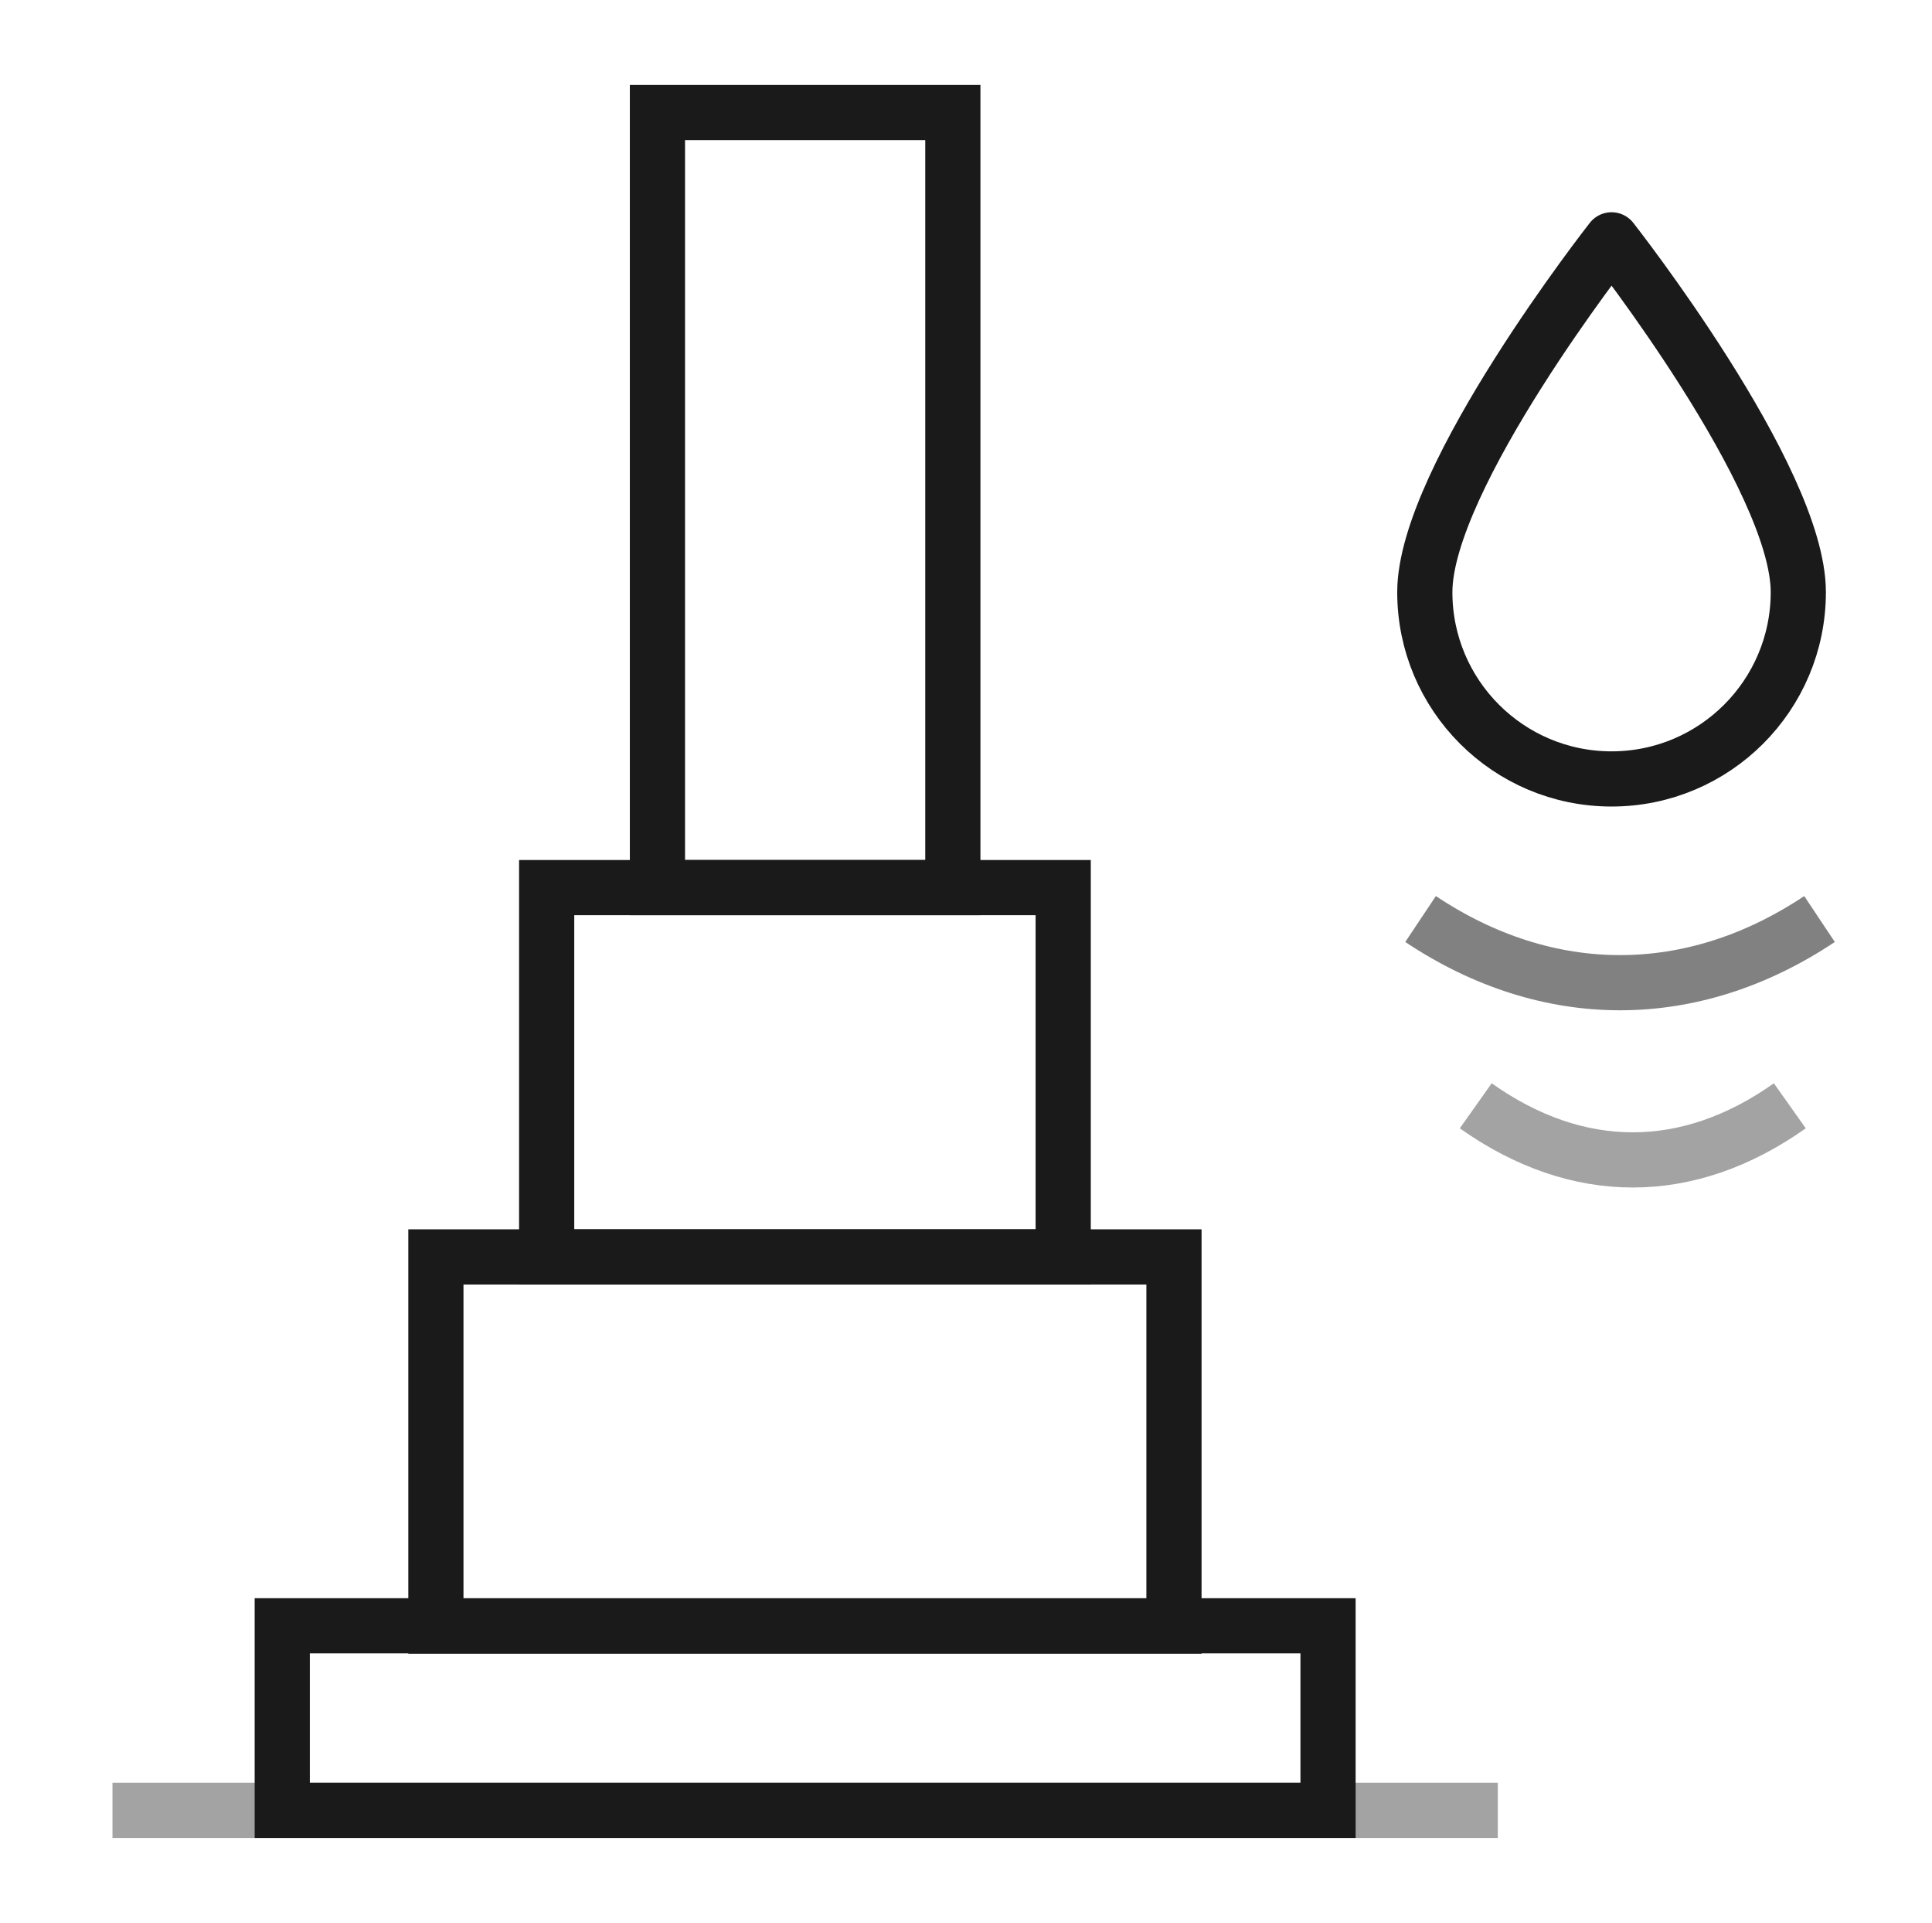
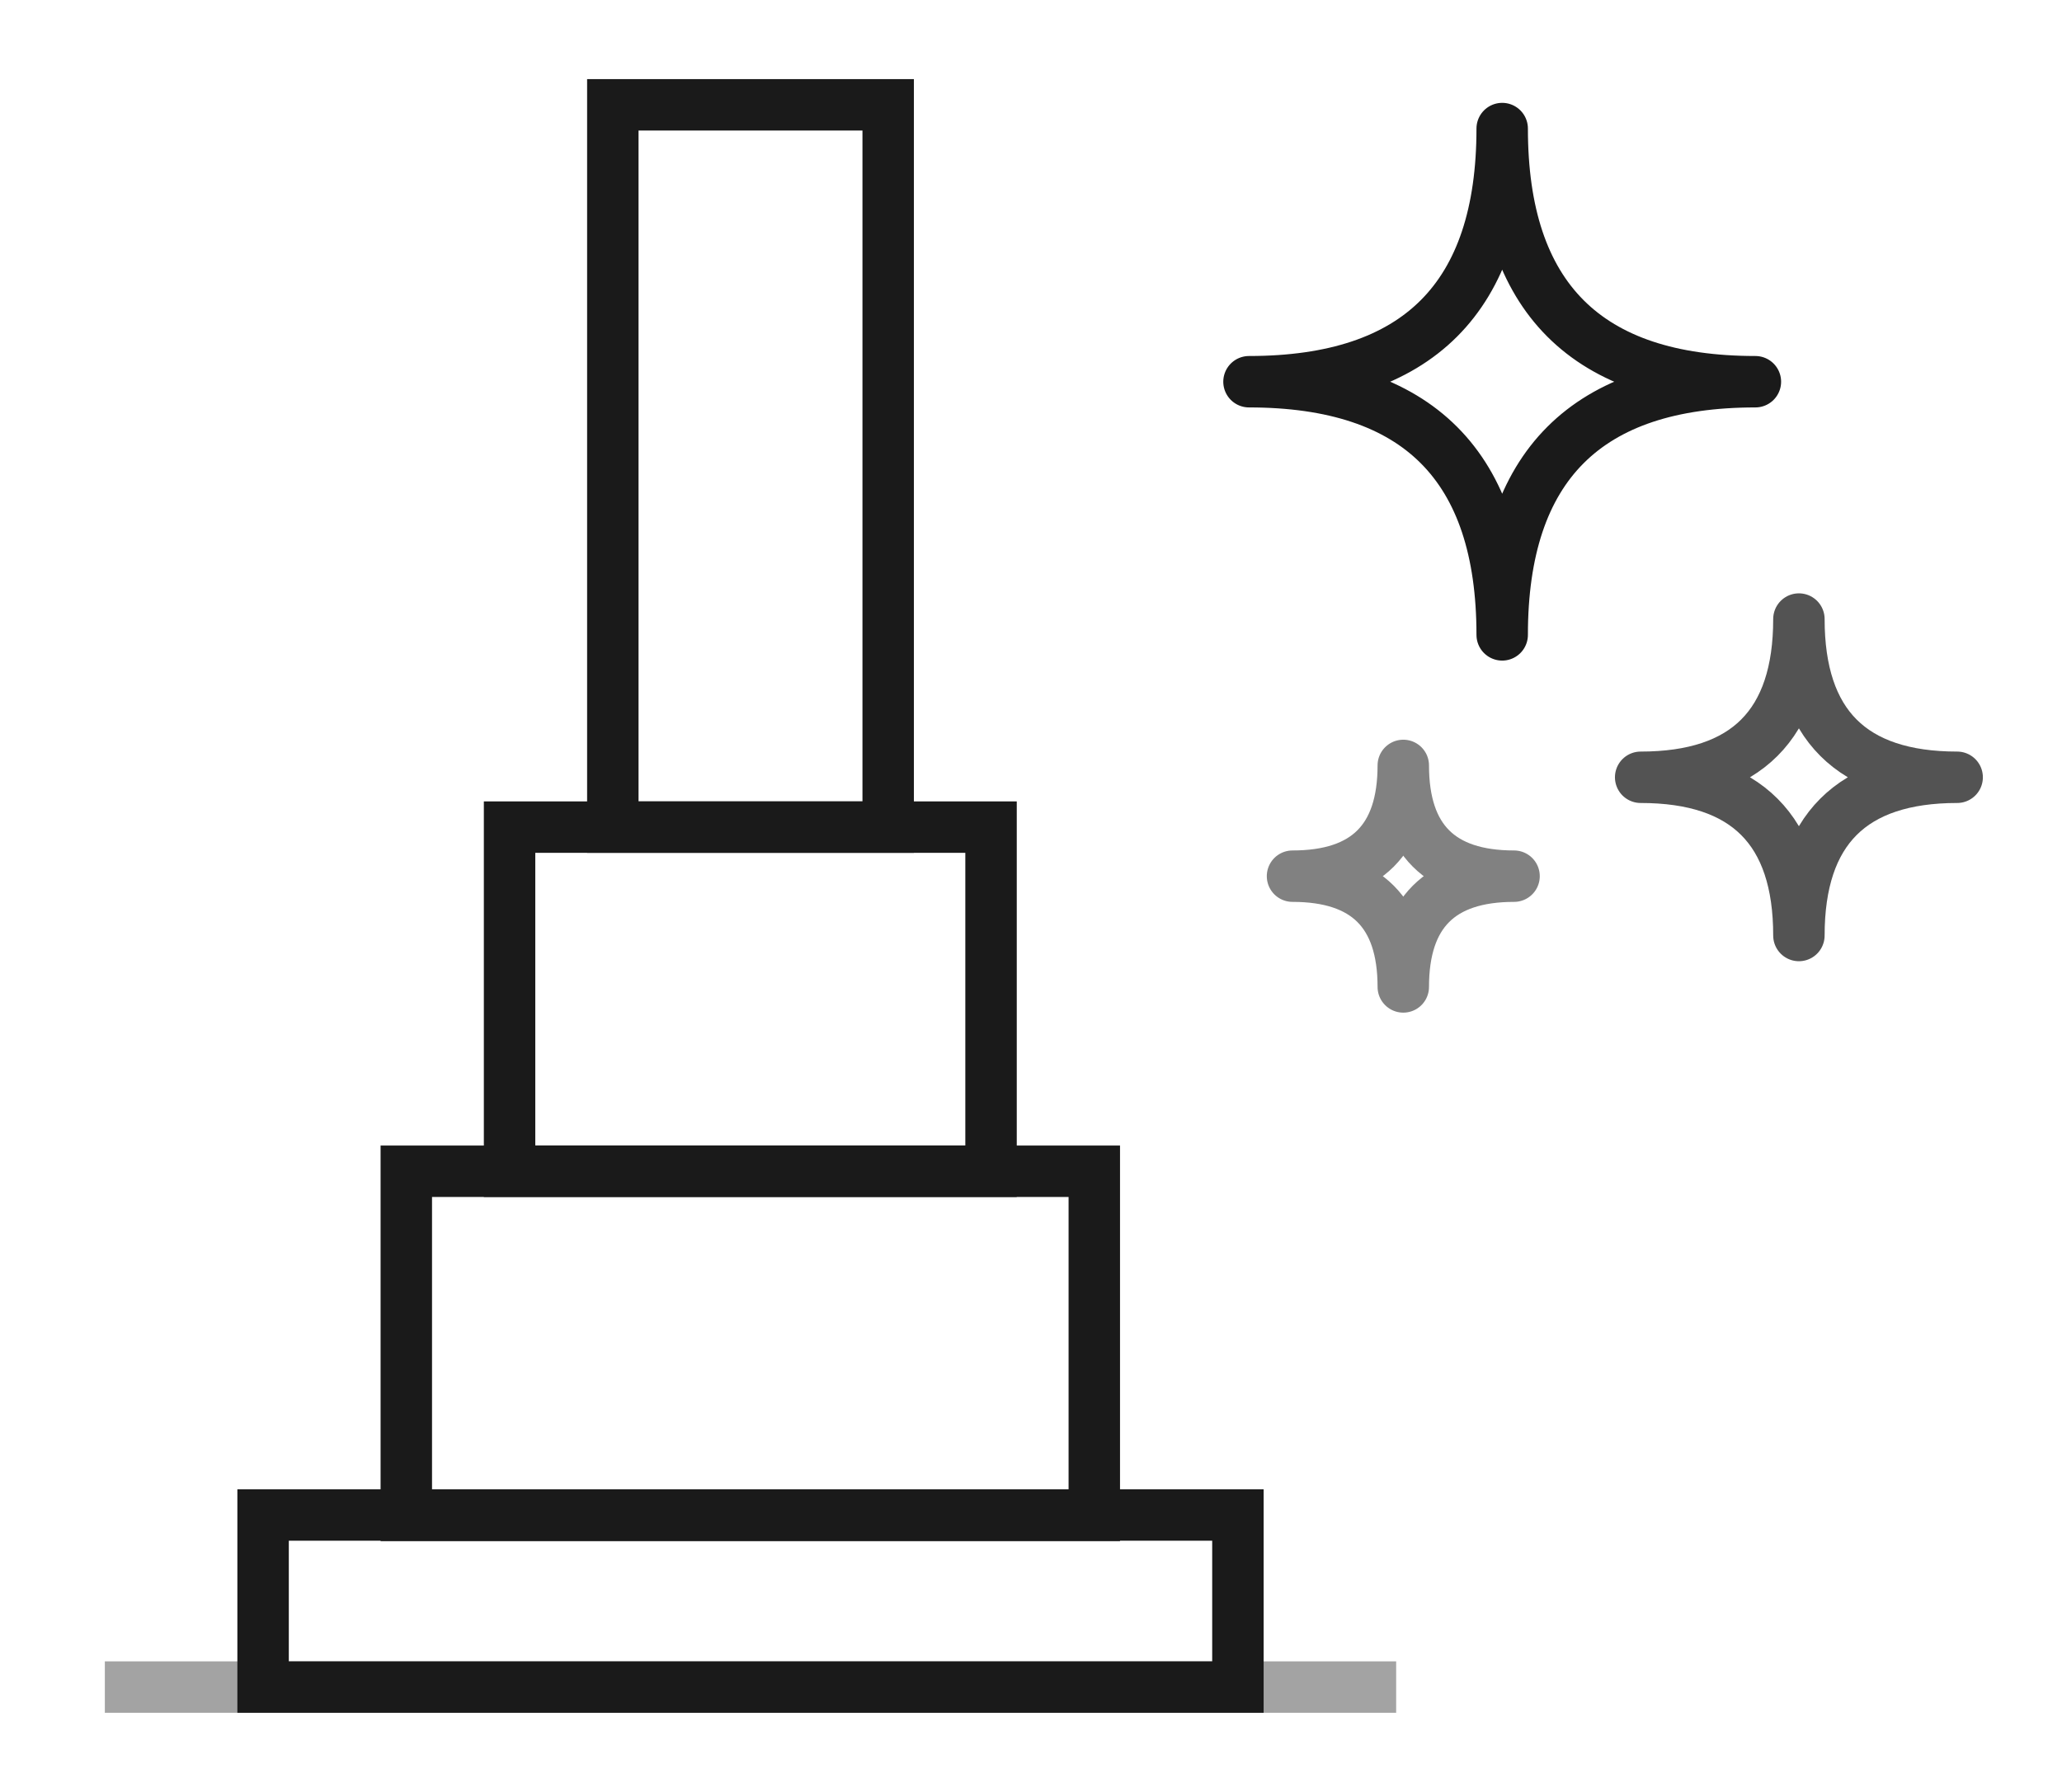
- <svg xmlns="http://www.w3.org/2000/svg" viewBox="7.03 8.35 45.52 45.3" fill="none" stroke="#1a1a1a" stroke-width="1.3" stroke-linejoin="miter">
-   <path d="M22.52 11h6.96v18.26h-6.96z" />
-   <path d="M19.91 29.26h12.17v8.7h-12.17z" />
-   <path d="M17.3 37.96h17.39v8.7h-17.39z" />
-   <path d="M13.68 46.65h24.64v4.35h-24.64z" />
-   <path d="M9.68 51L42.32 51" opacity=".4" />
-   <path d="M45 14c0 0-4.4 5.6-4.4 8.3a4.4 4.4 0 0 0 8.8 0C49.4 19.6 45 14 45 14z" stroke-linejoin="round" />
-   <path d="M40.5 30c3 2 6.4 2 9.4 0" opacity=".55" />
-   <path d="M41.8 34.4c2.4 1.7 5 1.7 7.4 0" opacity=".4" />
+ <svg xmlns="http://www.w3.org/2000/svg" viewBox="8.03 10.35 52.12 45.3" fill="none" stroke="#1a1a1a" stroke-width="1.3" stroke-linejoin="miter">
+   <path d="M23.52 13h6.96v18.26h-6.96z" />
+   <path d="M20.91 31.26h12.17v8.7h-12.17z" />
+   <path d="M18.3 39.96h17.39v8.7h-17.39z" />
+   <path d="M14.68 48.65h24.64v4.35h-24.64z" />
+   <path d="M10.68 53L43.32 53" opacity=".4" />
+   <path d="M46 13.6Q46 20 52.4 20Q46 20 46 26.4Q46 20 39.6 20Q46 20 46 13.6z" stroke-linejoin="round" />
+   <path d="M53.5 26Q53.5 30 57.5 30Q53.5 30 53.5 34Q53.5 30 49.5 30Q53.5 30 53.5 26z" stroke-linejoin="round" opacity=".75" />
+   <path d="M43.5 29.7Q43.5 32.5 46.3 32.5Q43.5 32.5 43.5 35.3Q43.5 32.5 40.7 32.5Q43.5 32.5 43.5 29.7z" stroke-linejoin="round" opacity=".55" />
</svg>
